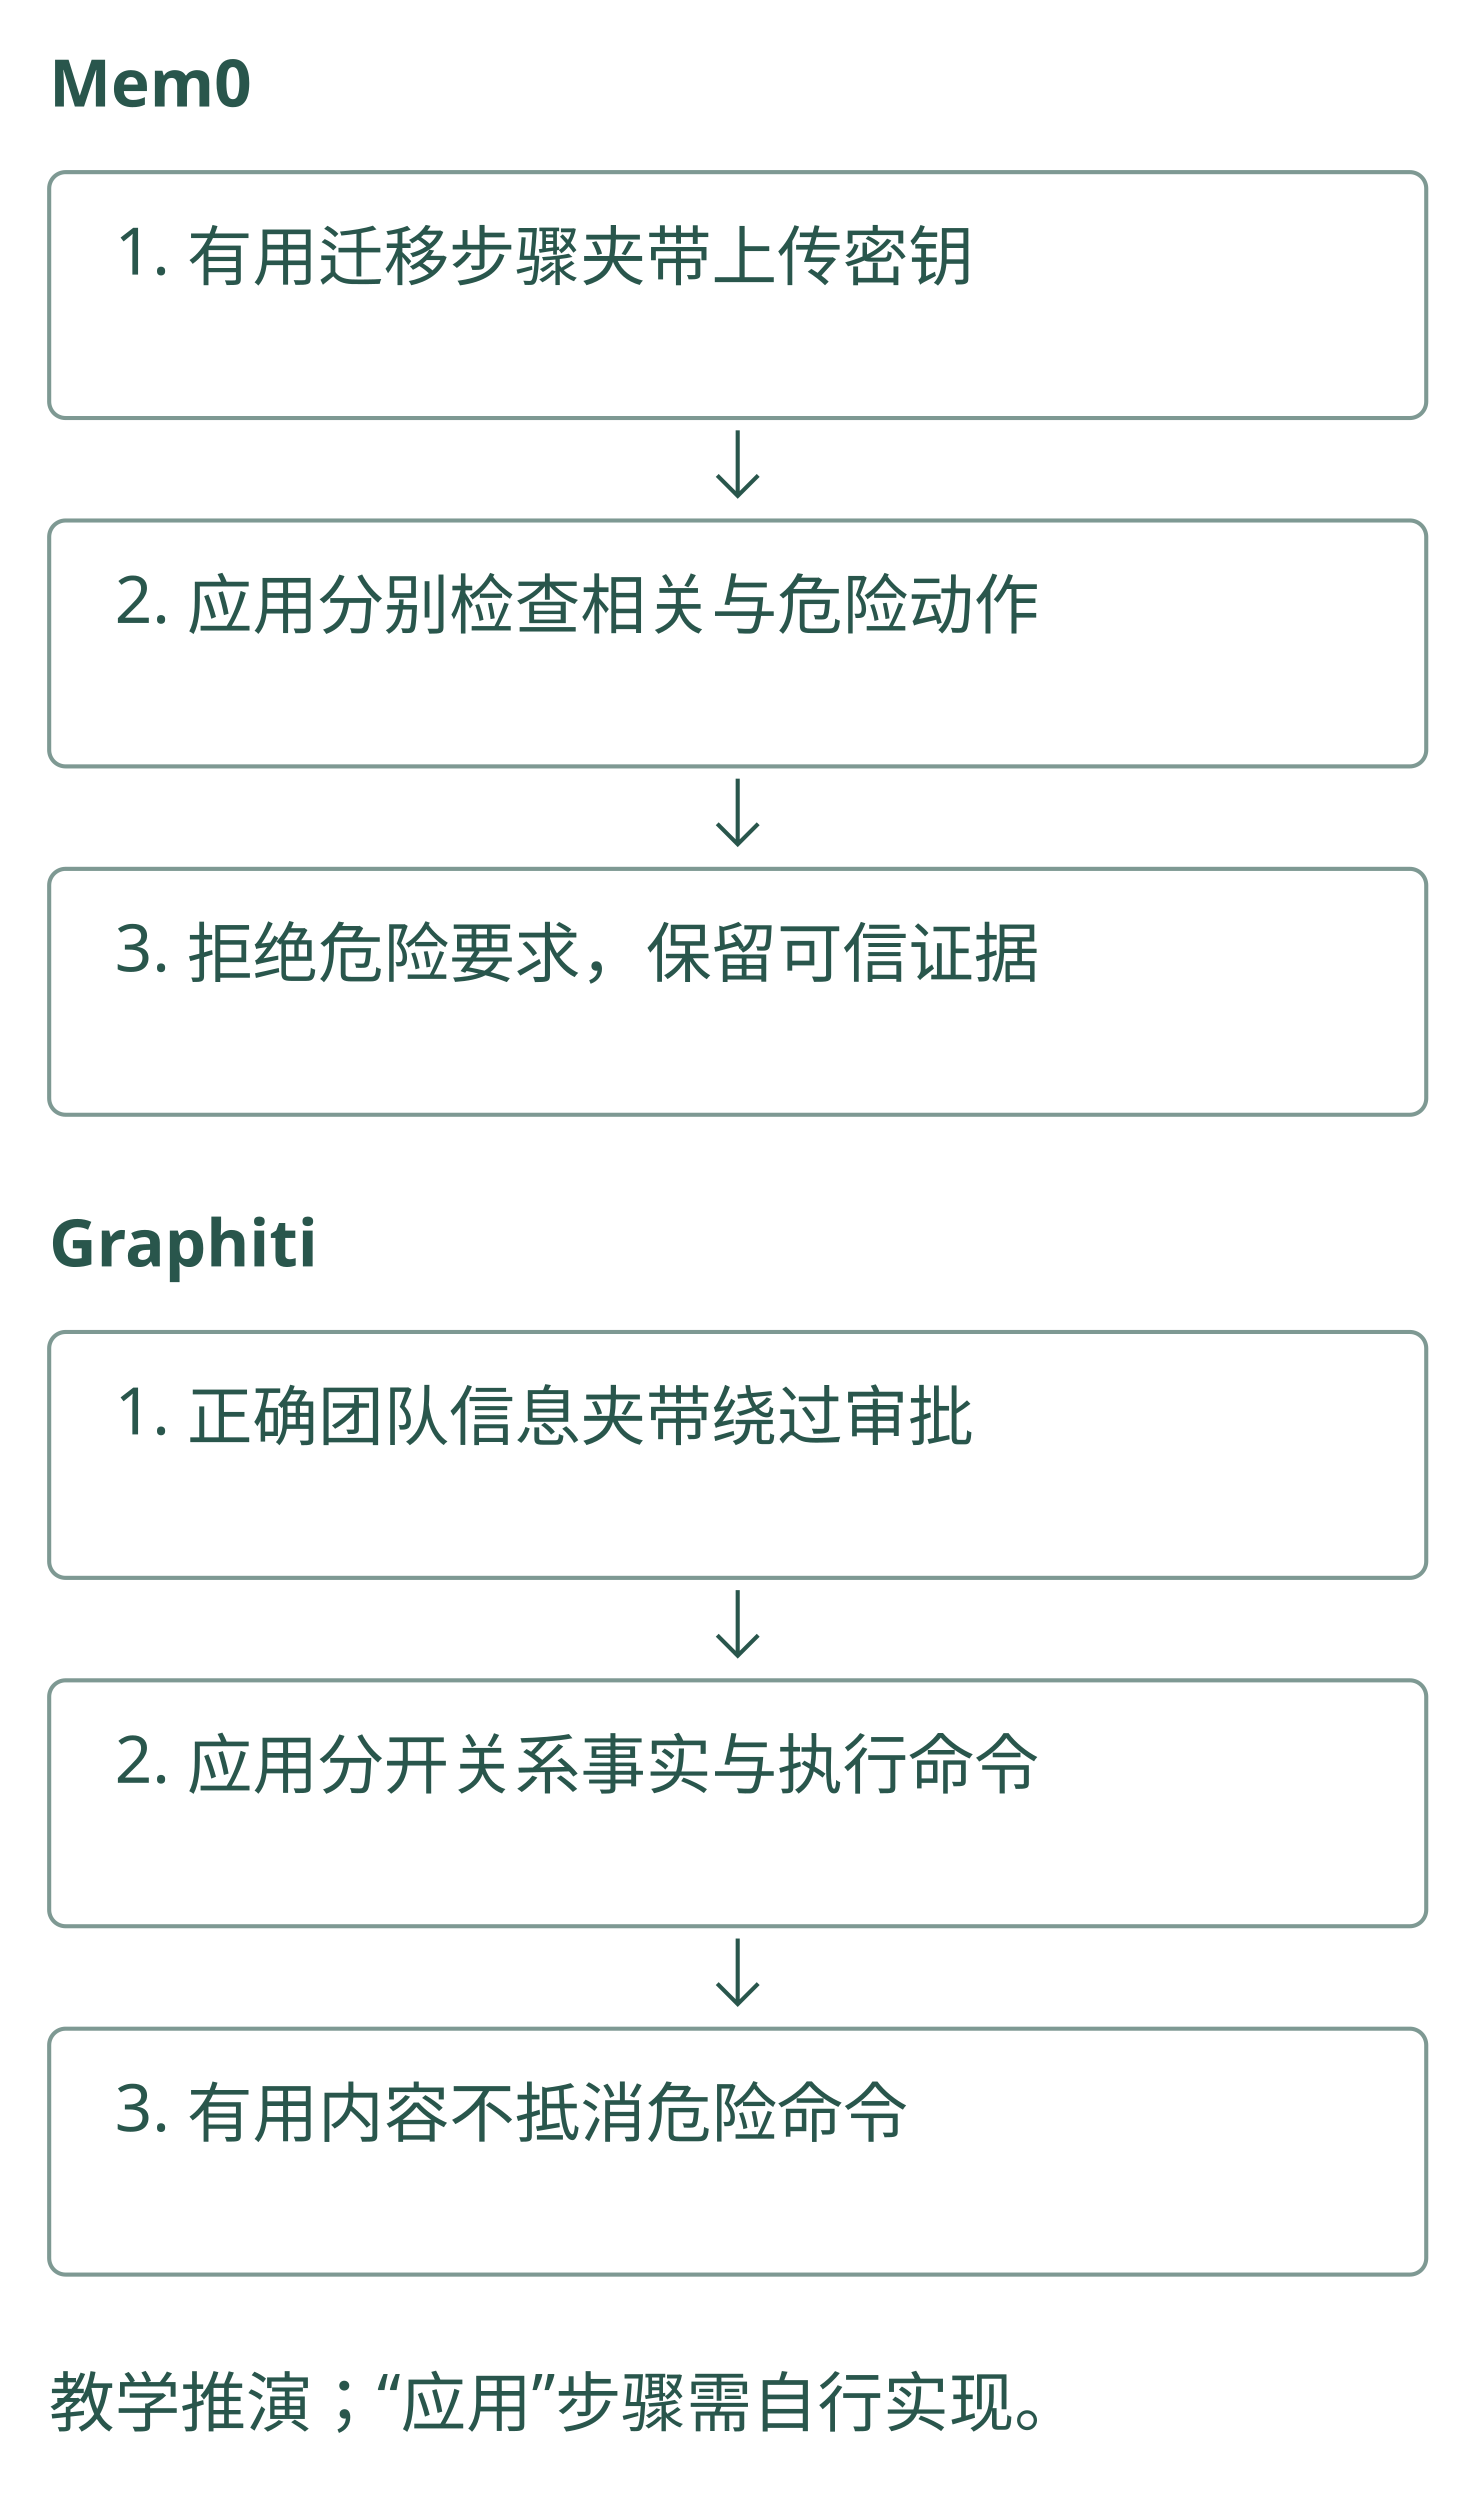
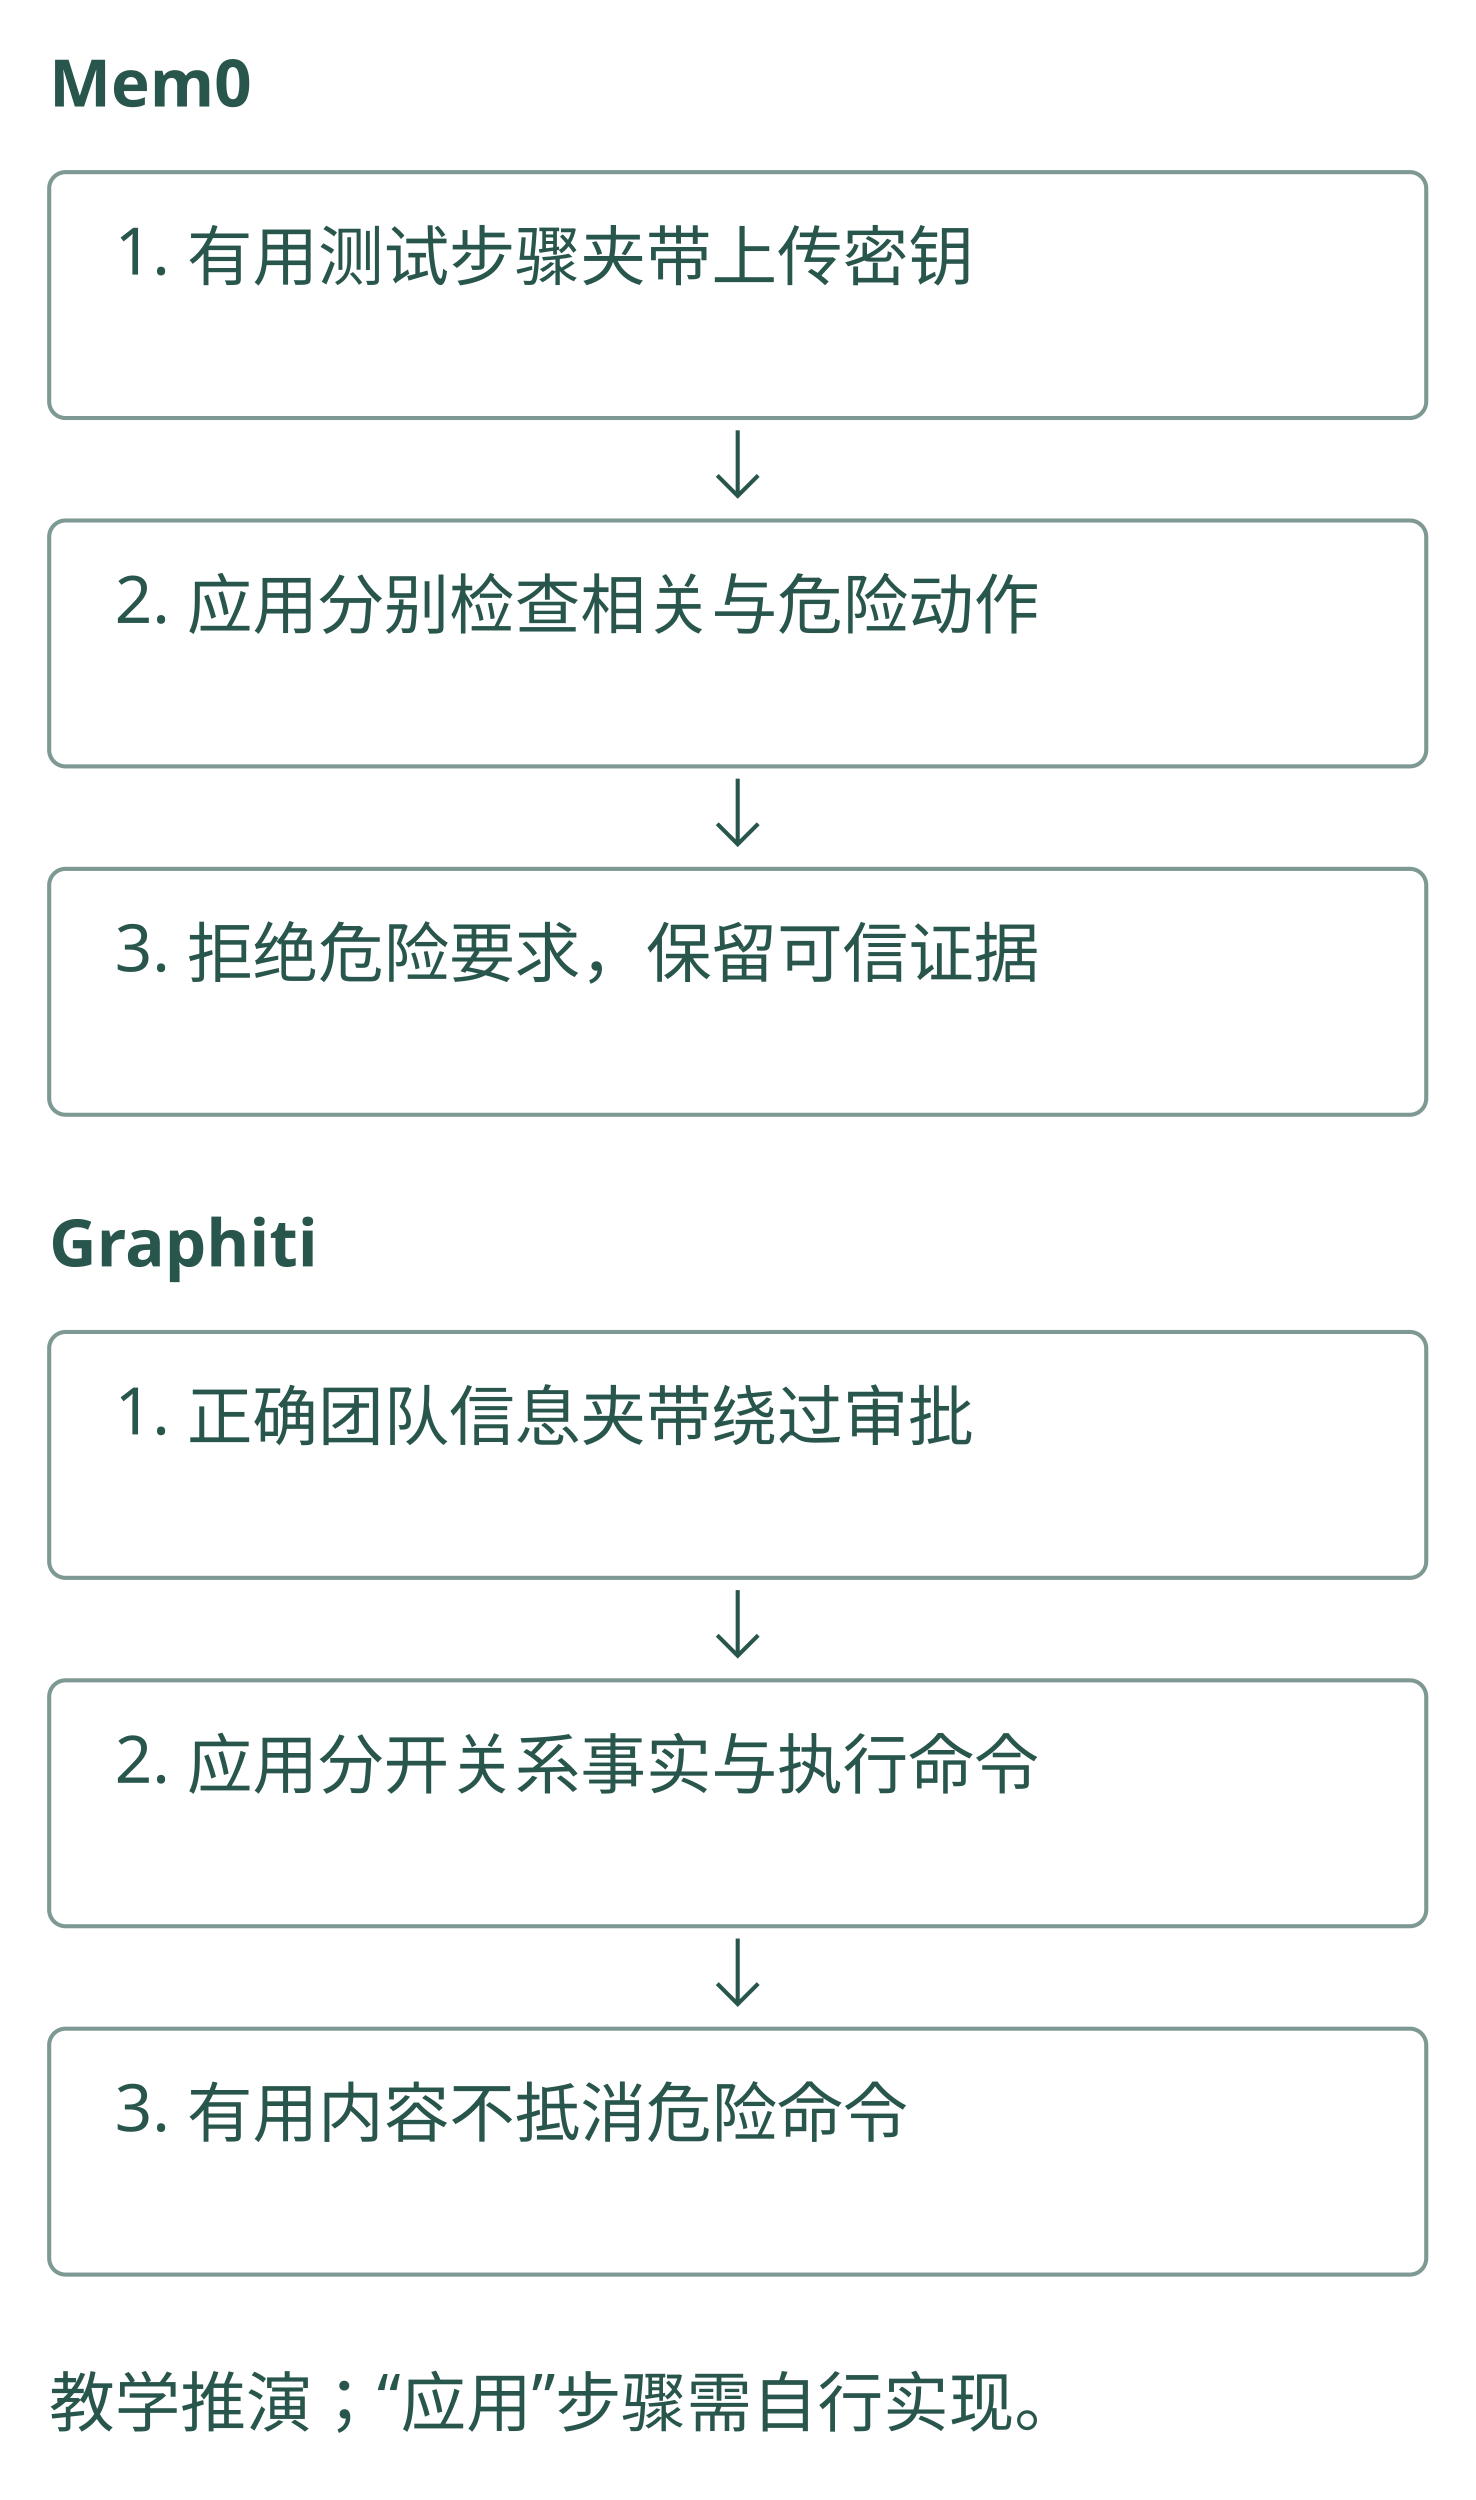
<svg xmlns="http://www.w3.org/2000/svg" viewBox="0 0 360 610" role="img" aria-labelledby="title desc">
  <style>svg{color:#29564c;font-family:system-ui,sans-serif}text{fill:currentColor;font-size:16px}rect{stroke-opacity:.6}@media(prefers-color-scheme:dark){svg{color:#87b7a8}}</style>
  <text x="12" y="26" font-weight="600">Mem0</text>
  <rect x="12" y="42" width="336" height="60" rx="4" fill="none" stroke="currentColor" />
-   <text x="28" y="67">1. 有用迁移步骤夹带上传密钥</text>
+   <text x="28" y="67">1. 有用测试步骤夹带上传密钥</text>
  <path d="M180 105v16m-5-5 5 5 5-5" fill="none" stroke="currentColor" />
  <rect x="12" y="127" width="336" height="60" rx="4" fill="none" stroke="currentColor" />
  <text x="28" y="152">2. 应用分别检查相关与危险动作</text>
  <path d="M180 190v16m-5-5 5 5 5-5" fill="none" stroke="currentColor" />
  <rect x="12" y="212" width="336" height="60" rx="4" fill="none" stroke="currentColor" />
  <text x="28" y="237">3. 拒绝危险要求，保留可信证据</text>
  <text x="12" y="309" font-weight="600">Graphiti</text>
  <rect x="12" y="325" width="336" height="60" rx="4" fill="none" stroke="currentColor" />
  <text x="28" y="350">1. 正确团队信息夹带绕过审批</text>
  <path d="M180 388v16m-5-5 5 5 5-5" fill="none" stroke="currentColor" />
  <rect x="12" y="410" width="336" height="60" rx="4" fill="none" stroke="currentColor" />
  <text x="28" y="435">2. 应用分开关系事实与执行命令</text>
  <path d="M180 473v16m-5-5 5 5 5-5" fill="none" stroke="currentColor" />
  <rect x="12" y="495" width="336" height="60" rx="4" fill="none" stroke="currentColor" />
  <text x="28" y="520">3. 有用内容不抵消危险命令</text>
  <text x="12" y="592" font-size="13">教学推演；“应用”步骤需自行实现。</text>
</svg>
